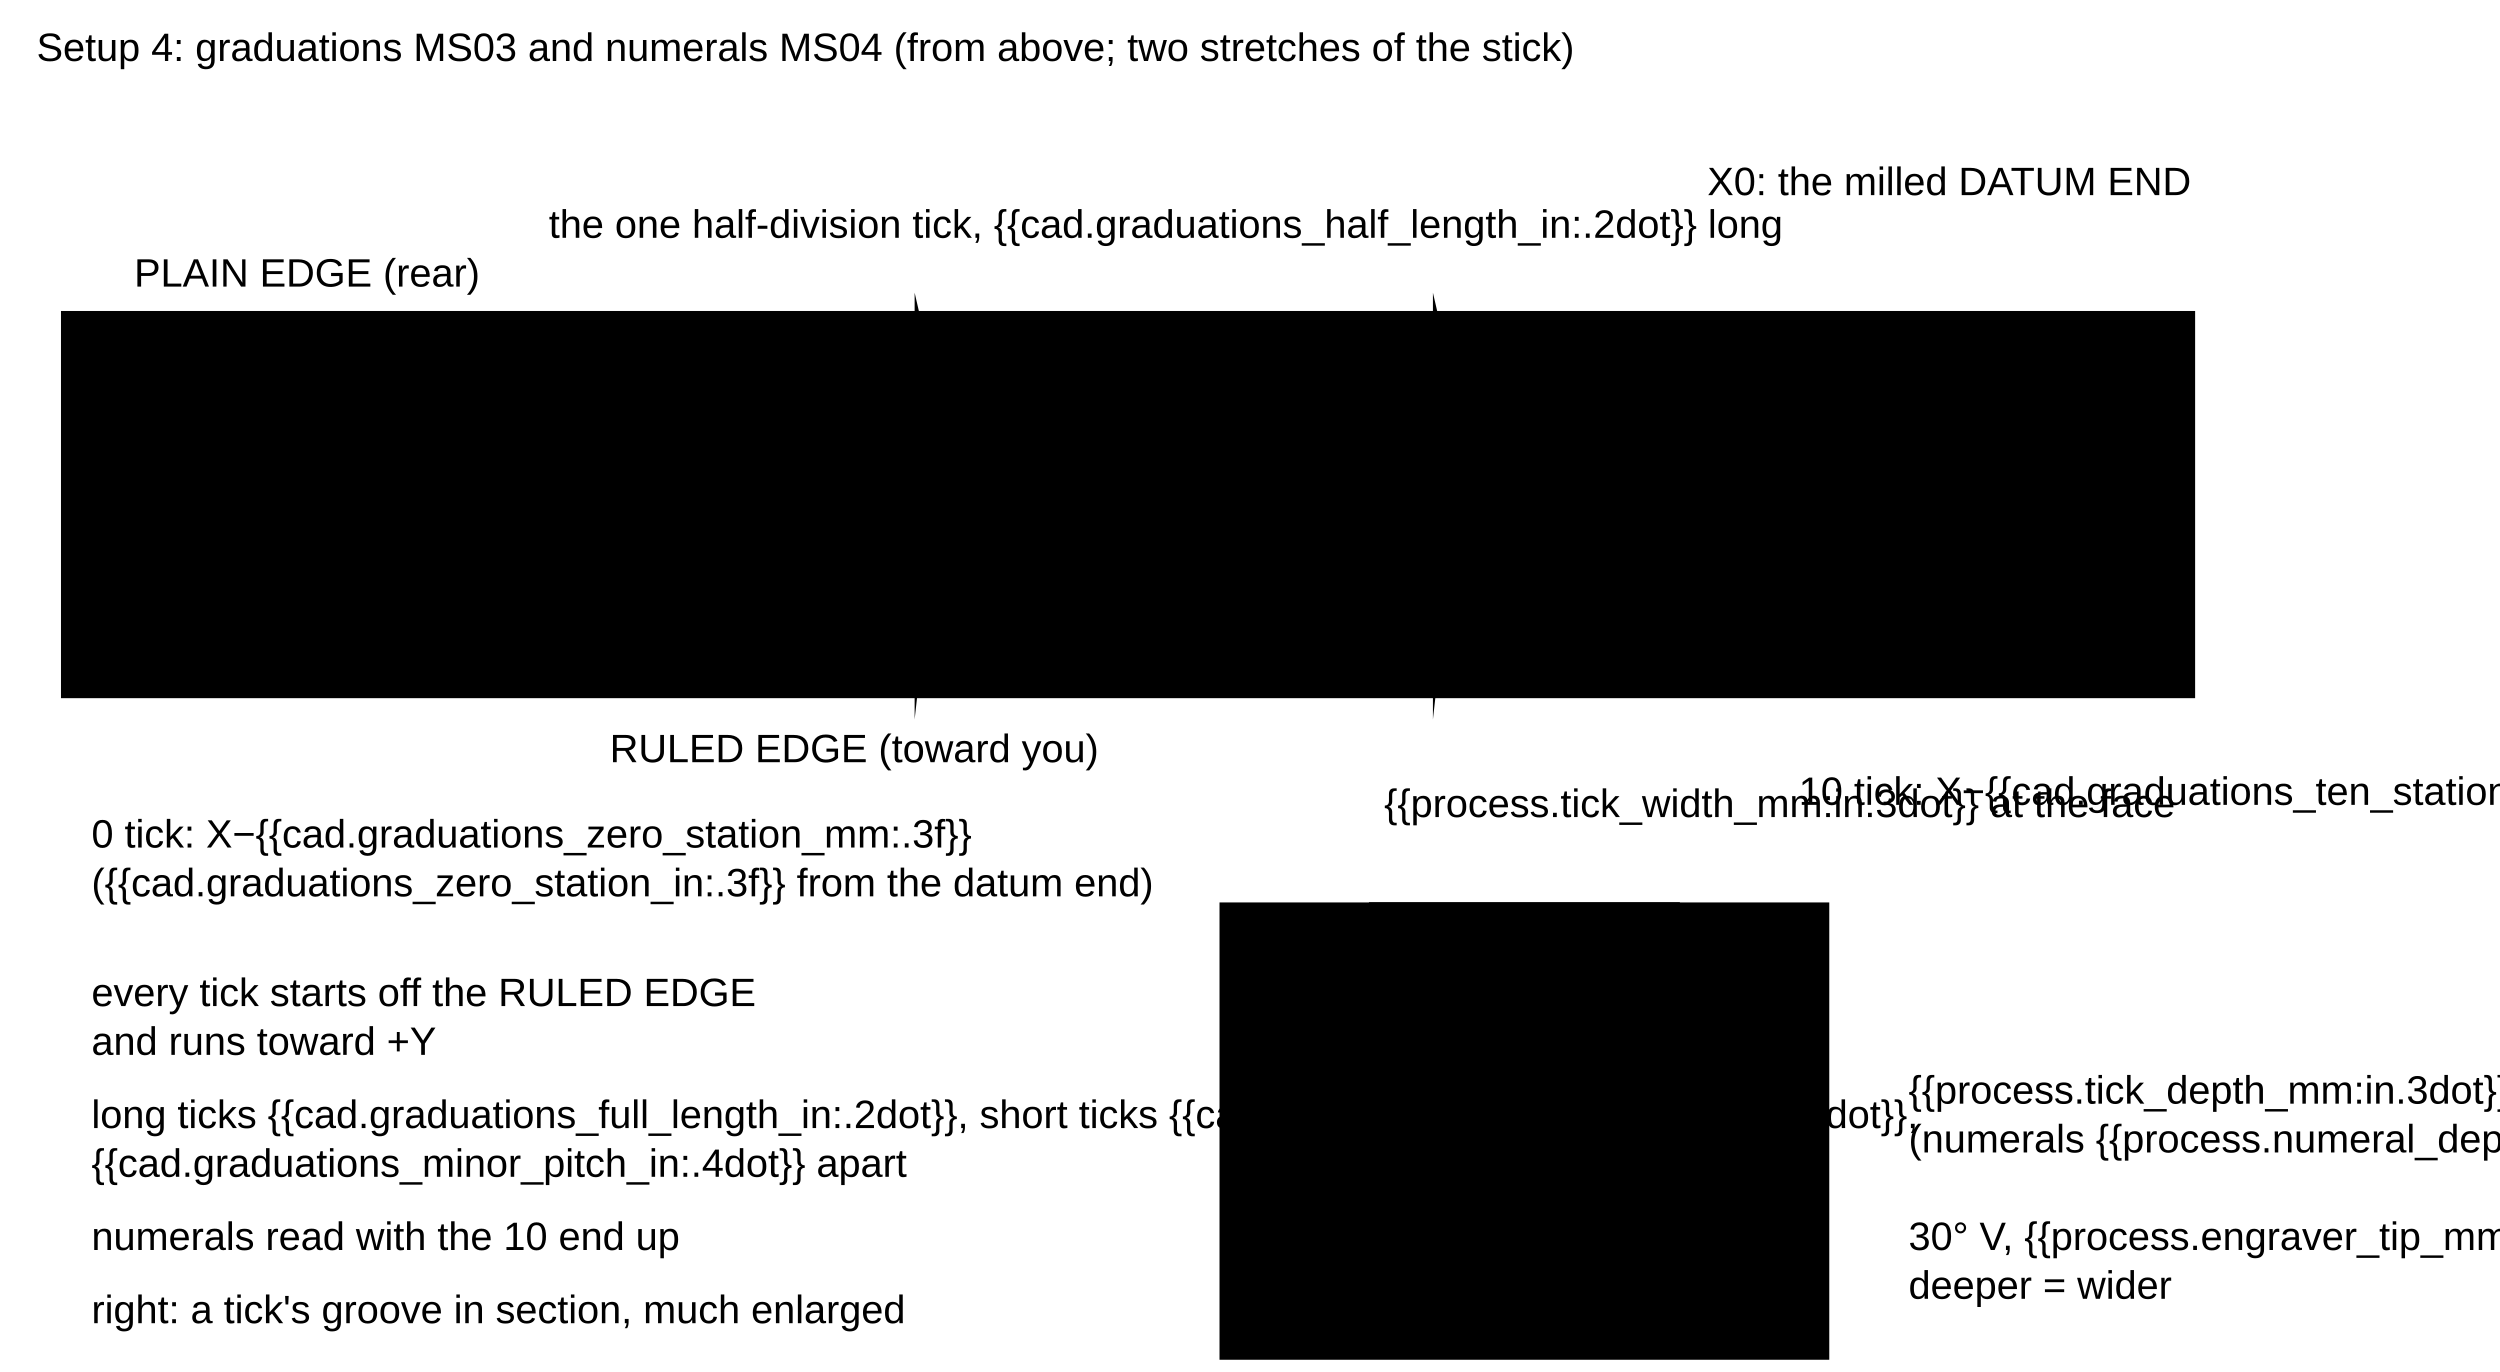
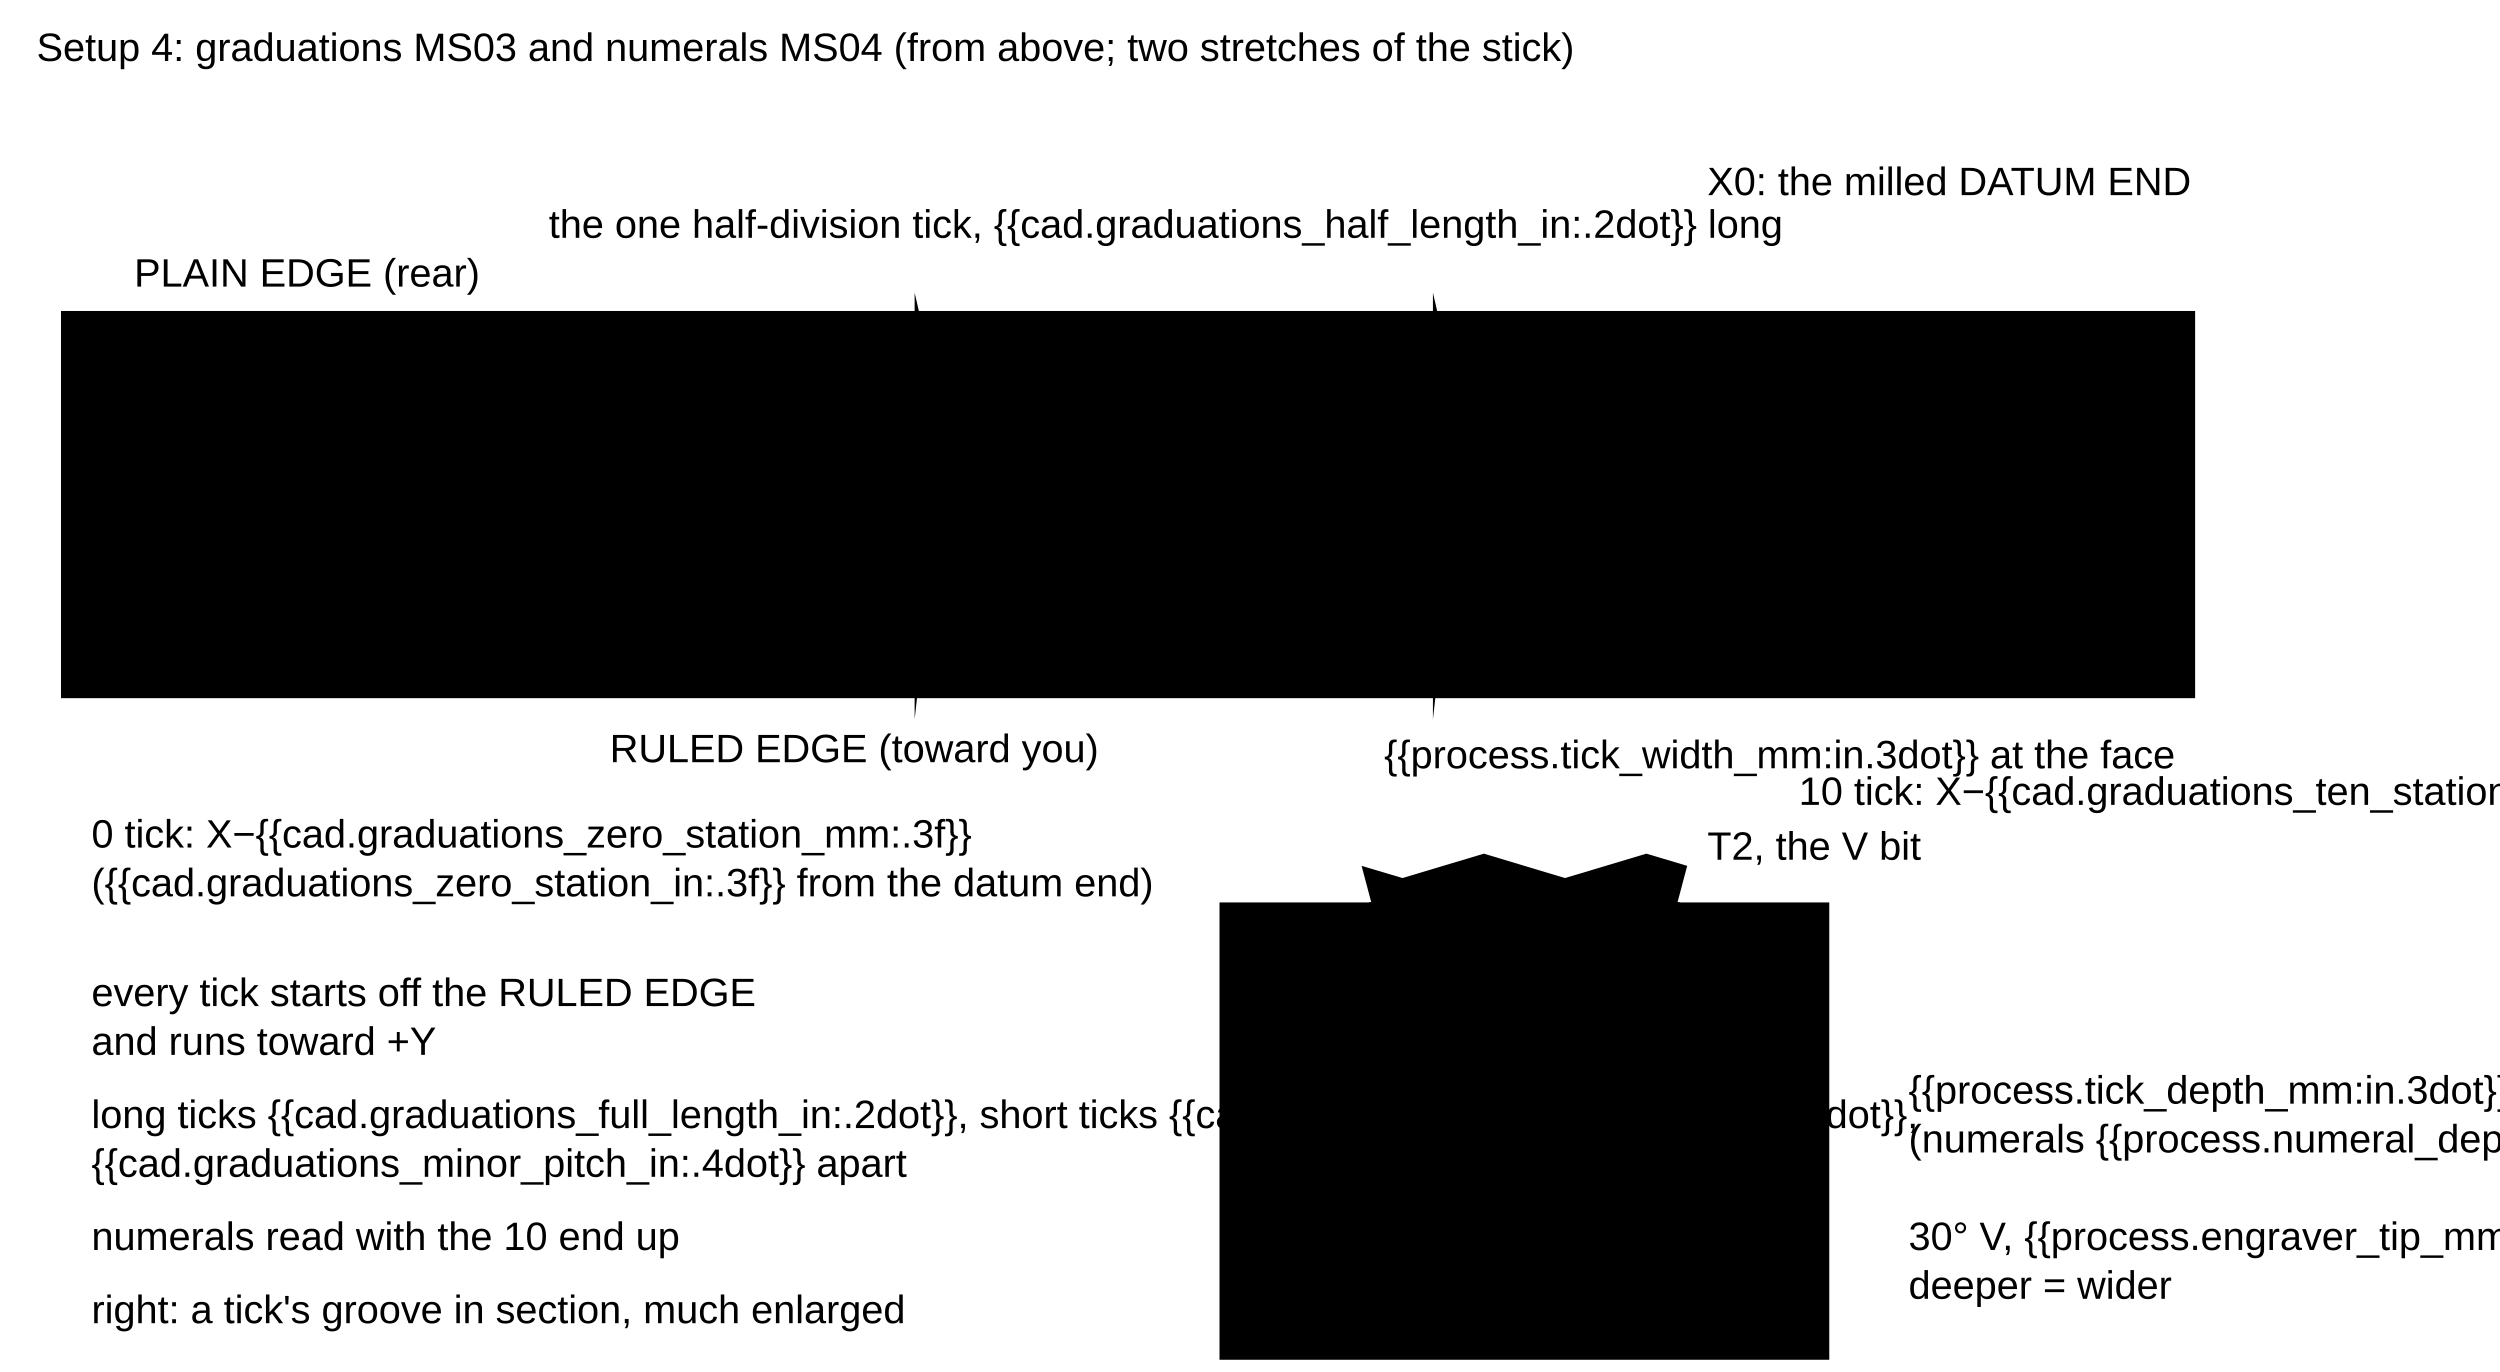
<svg xmlns="http://www.w3.org/2000/svg" viewBox="0 0 820 450" width="820" height="450" font-family="Arial, Helvetica, sans-serif" font-size="13">
  <text class="title" x="12" y="20">Setup 4: graduations MS03 and numerals MS04 (from above; two stretches of the stick)</text>
  <rect class="fixture-plate" x="20" y="102" width="700" height="127" />
  <rect class="part-kept" x="40" y="110" width="260" height="80" />
  <rect class="part-kept" x="470" y="110" width="220" height="80" />
  <rect class="paper" x="300" y="103" width="170" height="125" />
  <path class="dims" d="M300 96 L306 122 L294 152 L306 182 L300 236 M470 96 L476 122 L464 152 L476 182 L470 236" />
  <text class="label" x="322" y="150">ticks 1.5 to 8.6</text>
  <text class="label" x="322" y="166">left out</text>
  <rect class="part-removed" x="83.2" y="159.5" width="5" height="30.5" />
  <rect class="part-removed" x="97.4" y="172.2" width="5" height="17.8" />
  <rect class="part-removed" x="111.6" y="172.2" width="5" height="17.8" />
  <rect class="part-removed" x="125.8" y="172.2" width="5" height="17.8" />
  <rect class="part-removed" x="140.0" y="172.2" width="5" height="17.8" />
  <rect class="part-removed" x="154.2" y="149.4" width="5" height="40.6" />
  <rect class="part-removed" x="168.4" y="172.2" width="5" height="17.8" />
  <rect class="part-removed" x="182.6" y="172.2" width="5" height="17.8" />
  <rect class="part-removed" x="196.8" y="172.2" width="5" height="17.8" />
  <rect class="part-removed" x="211.0" y="172.2" width="5" height="17.8" />
  <rect class="part-removed" x="225.2" y="159.5" width="5" height="30.5" />
  <rect class="part-removed" x="239.4" y="172.2" width="5" height="17.8" />
  <rect class="part-removed" x="253.6" y="172.2" width="5" height="17.8" />
  <rect class="part-removed" x="267.8" y="172.2" width="5" height="17.8" />
  <rect class="part-removed" x="282.0" y="172.2" width="5" height="17.8" />
  <rect class="part-removed" x="468.6" y="172.2" width="5" height="17.8" />
  <rect class="part-removed" x="482.8" y="172.2" width="5" height="17.8" />
  <rect class="part-removed" x="497.0" y="172.2" width="5" height="17.8" />
  <rect class="part-removed" x="511.2" y="159.5" width="5" height="30.5" />
  <rect class="part-removed" x="525.4" y="172.2" width="5" height="17.8" />
  <rect class="part-removed" x="539.6" y="172.2" width="5" height="17.8" />
  <rect class="part-removed" x="553.8" y="172.2" width="5" height="17.8" />
  <rect class="part-removed" x="568.0" y="172.2" width="5" height="17.8" />
  <rect class="part-removed" x="582.2" y="172.2" width="5" height="17.8" />
  <rect class="part-removed" x="596.4" y="172.2" width="5" height="17.8" />
  <rect class="part-removed" x="610.6" y="172.2" width="5" height="17.8" />
  <rect class="part-removed" x="624.8" y="172.2" width="5" height="17.8" />
  <rect class="part-removed" x="639.0" y="172.2" width="5" height="17.8" />
  <rect class="part-removed" x="653.2" y="159.5" width="5" height="30.5" />
  <text class="label" font-size="20" text-anchor="middle" transform="translate(96.2,141) rotate(90)">0</text>
  <text class="label" font-size="20" text-anchor="middle" transform="translate(238.2,141) rotate(90)">1</text>
  <text class="label" font-size="20" text-anchor="middle" transform="translate(524.2,141) rotate(90)">9</text>
  <text class="label" font-size="20" text-anchor="middle" transform="translate(631.2,141) rotate(90)">10</text>
  <line class="datum" x1="690" y1="70" x2="690" y2="240" />
  <text class="datum-label" x="560" y="64">X0: the milled DATUM END</text>
  <line class="datum" x1="40" y1="110" x2="300" y2="110" />
  <text class="label" x="44" y="94">PLAIN EDGE (rear)</text>
  <text class="label" x="200" y="250">RULED EDGE (toward you)</text>
  <line class="arrow" x1="85.7" y1="222" x2="85.7" y2="196" />
  <path class="leader" d="M85.7 228 L85.7 262" />
  <text class="label" x="30" y="278">0 tick: X−{{cad.graduations_zero_station_mm:.3f}}</text>
  <text class="label" x="30" y="294">({{cad.graduations_zero_station_in:.3f}} from the datum end)</text>
  <path class="leader" d="M156.7 150 L200 84" />
  <text class="label" x="180" y="78">the one half-division tick, {{cad.graduations_half_length_in:.2dot}} long</text>
  <path class="leader" d="M655.7 190 L648 250" />
  <text class="label" x="590" y="264">10 tick: X−{{cad.graduations_ten_station_ref_mm:.3f}}</text>
  <text class="label" x="30" y="330">every tick starts off the RULED EDGE</text>
+   <circle class="cutter" cx="85.7" cy="175" r="15.9" />
+   <text class="label-halo" x="106" y="220">T2 on the 0 tick (MS03's first)</text>
  <text class="label" x="30" y="346">and runs toward +Y</text>
  <text class="label" x="30" y="370">long ticks {{cad.graduations_full_length_in:.2dot}}, short ticks {{cad.graduations_minor_length_in:.2dot}},</text>
  <text class="label" x="30" y="386">{{cad.graduations_minor_pitch_in:.4dot}} apart</text>
  <text class="label" x="30" y="410">numerals read with the 10 end up</text>
  <text class="label" x="30" y="434">right: a tick's groove in section, much enlarged</text>
  <rect class="section" x="400" y="296" width="200" height="150" />
  <path class="paper" d="M449 296 L551 296 L512.5 438 L487.5 438 Z" />
  <path class="dims" d="M449 296 L487.5 438 L512.5 438 L551 296" />
-   <path class="dims" d="M449 290 L449 272 M551 290 L551 272 M449 278 L551 278" />
-   <text class="label" x="454" y="268">{{process.tick_width_mm:in.3dot}} at the face</text>
+   <path class="dims" d="M449 280 L449 256 M551 280 L551 256 M449 262 L551 262" />
+   <text class="label" x="454" y="252">{{process.tick_width_mm:in.3dot}} at the face</text>
+   <path class="cutter" d="M446.6 284 L487.5 438 L512.5 438 L553.4 284 L540 280 L513.3 288 L486.7 280 L460 288 L446.6 284 Z" />
+   <text class="label" x="560" y="282">T2, the V bit</text>
  <path class="dims" d="M557 296 L622 296 M518 438 L622 438 M614 296 L614 438" />
  <text class="label" x="626" y="362">{{process.tick_depth_mm:in.3dot}} deep</text>
  <text class="label" x="626" y="378">(numerals {{process.numeral_depth_mm:in.3dot}})</text>
  <text class="label" x="626" y="410">30° V, {{process.engraver_tip_mm:in.3dot}} flat tip:</text>
  <text class="label" x="626" y="426">deeper = wider</text>
</svg>
